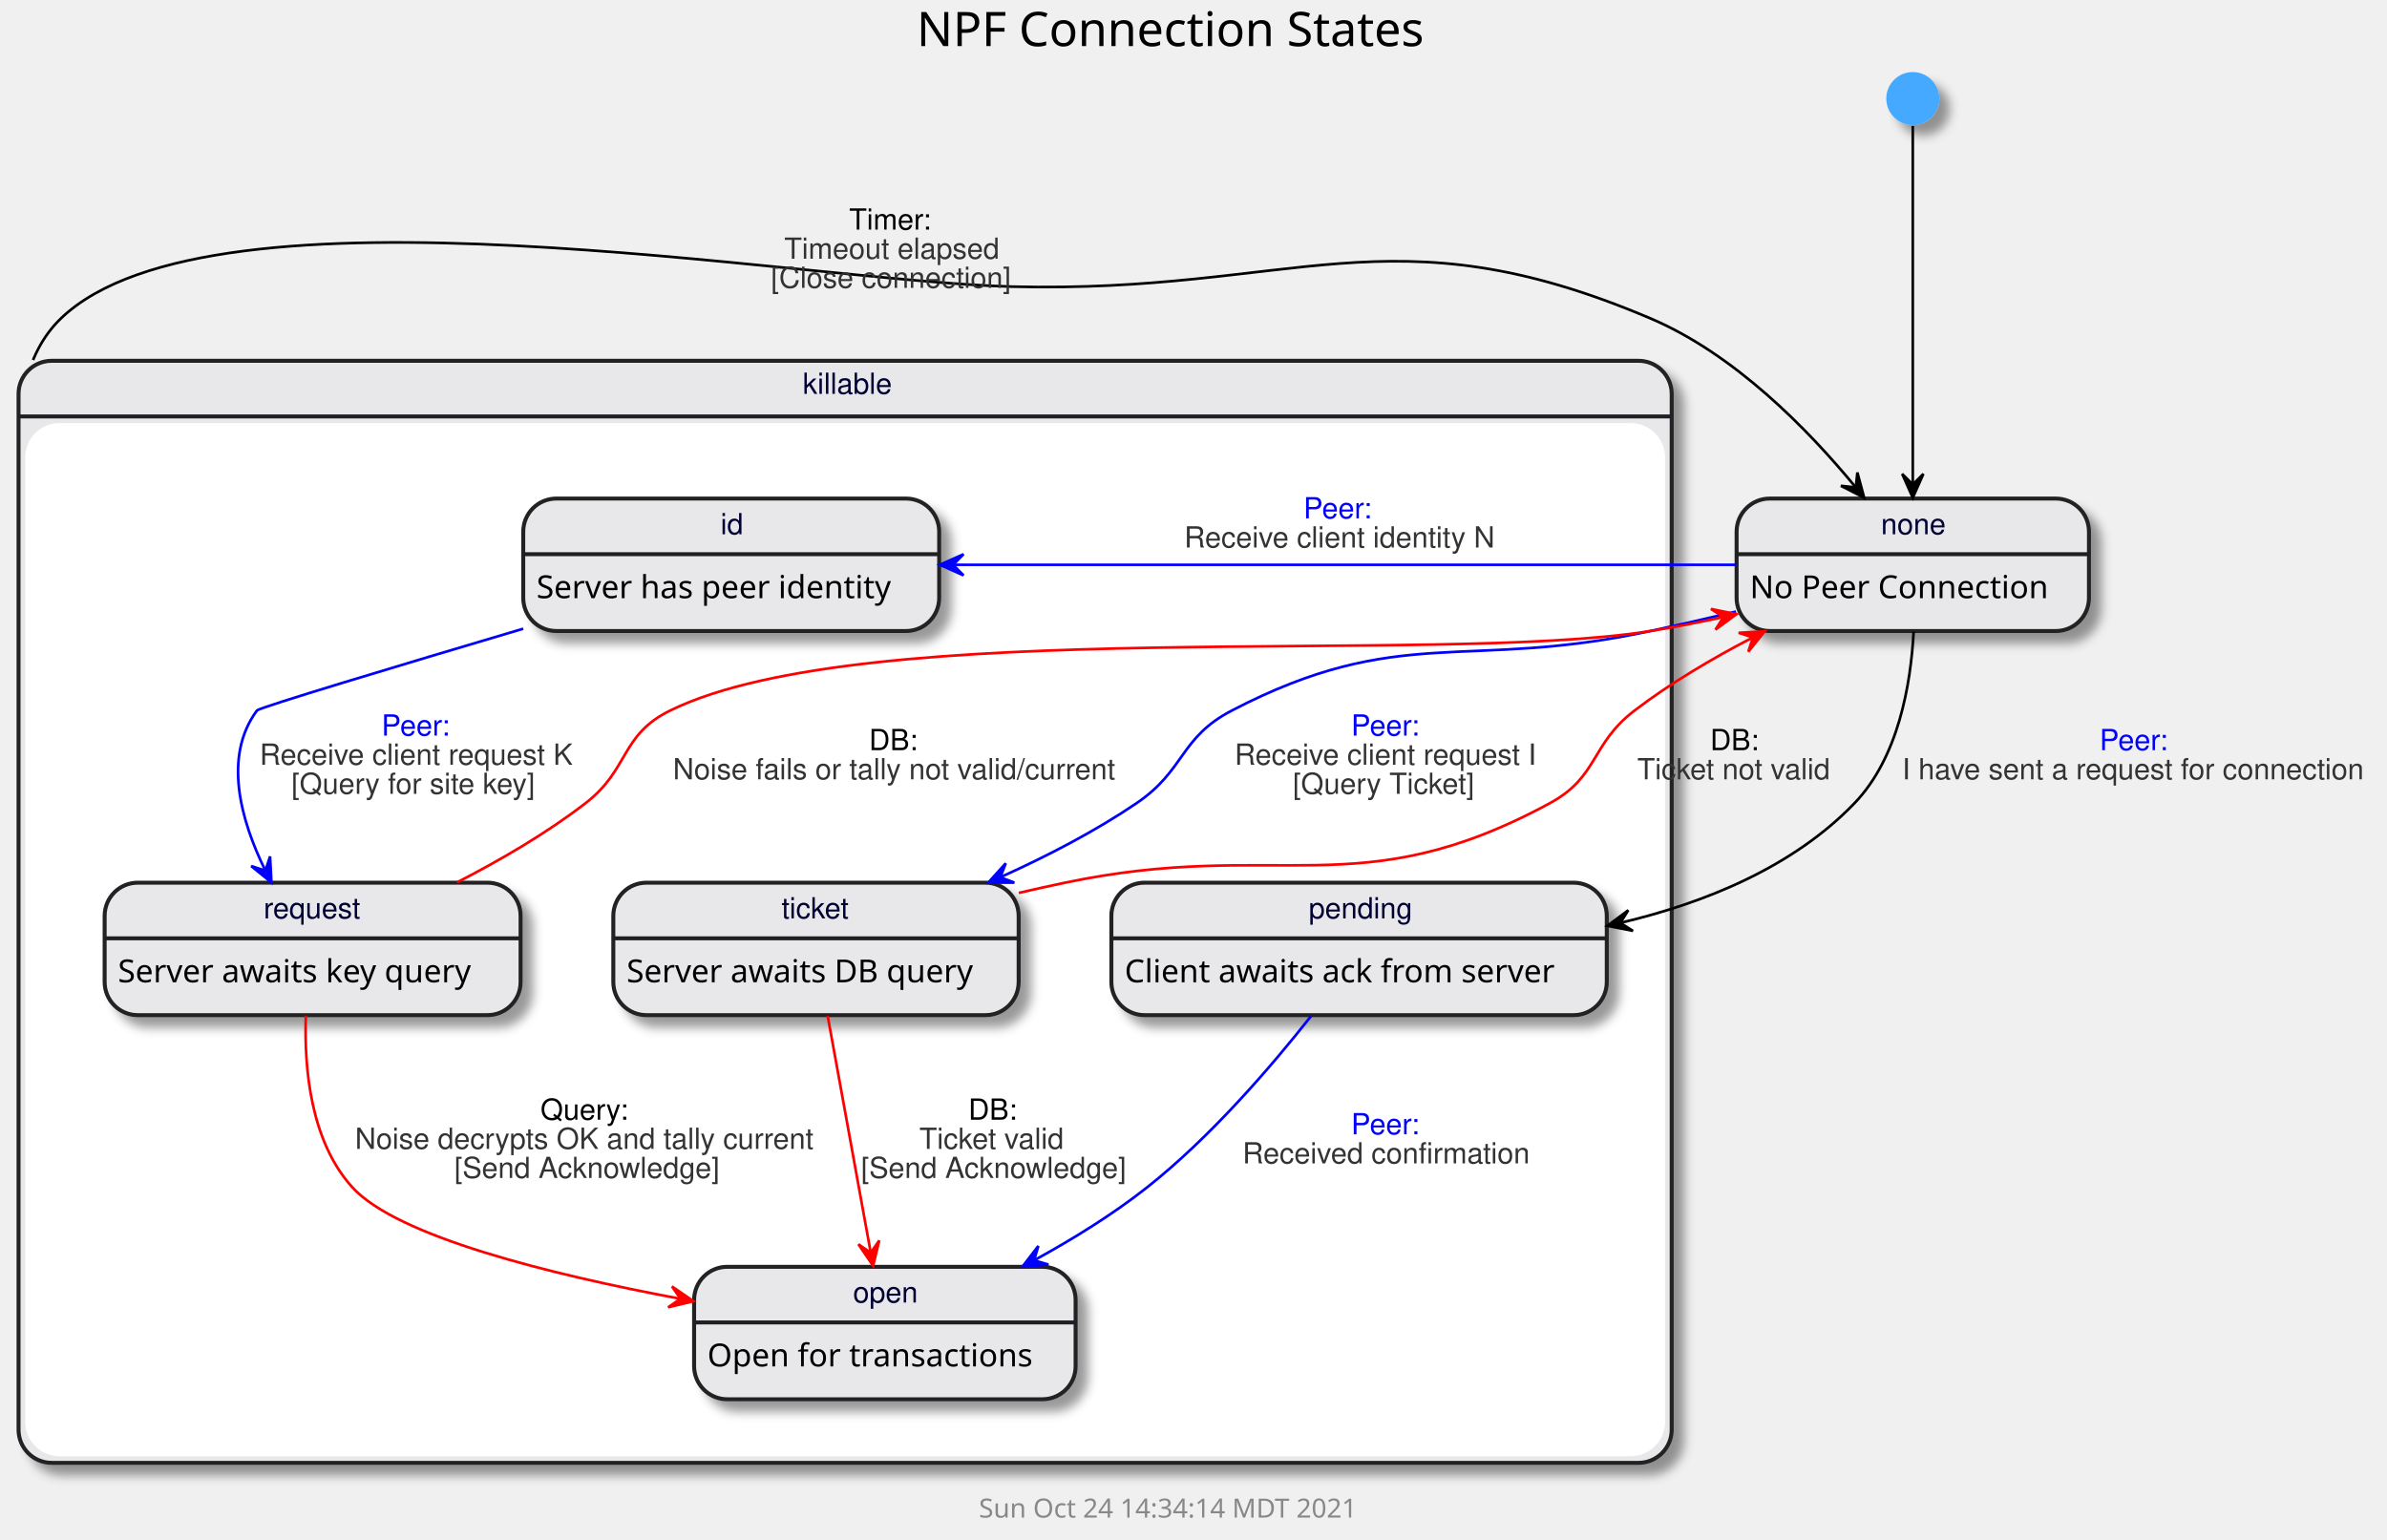
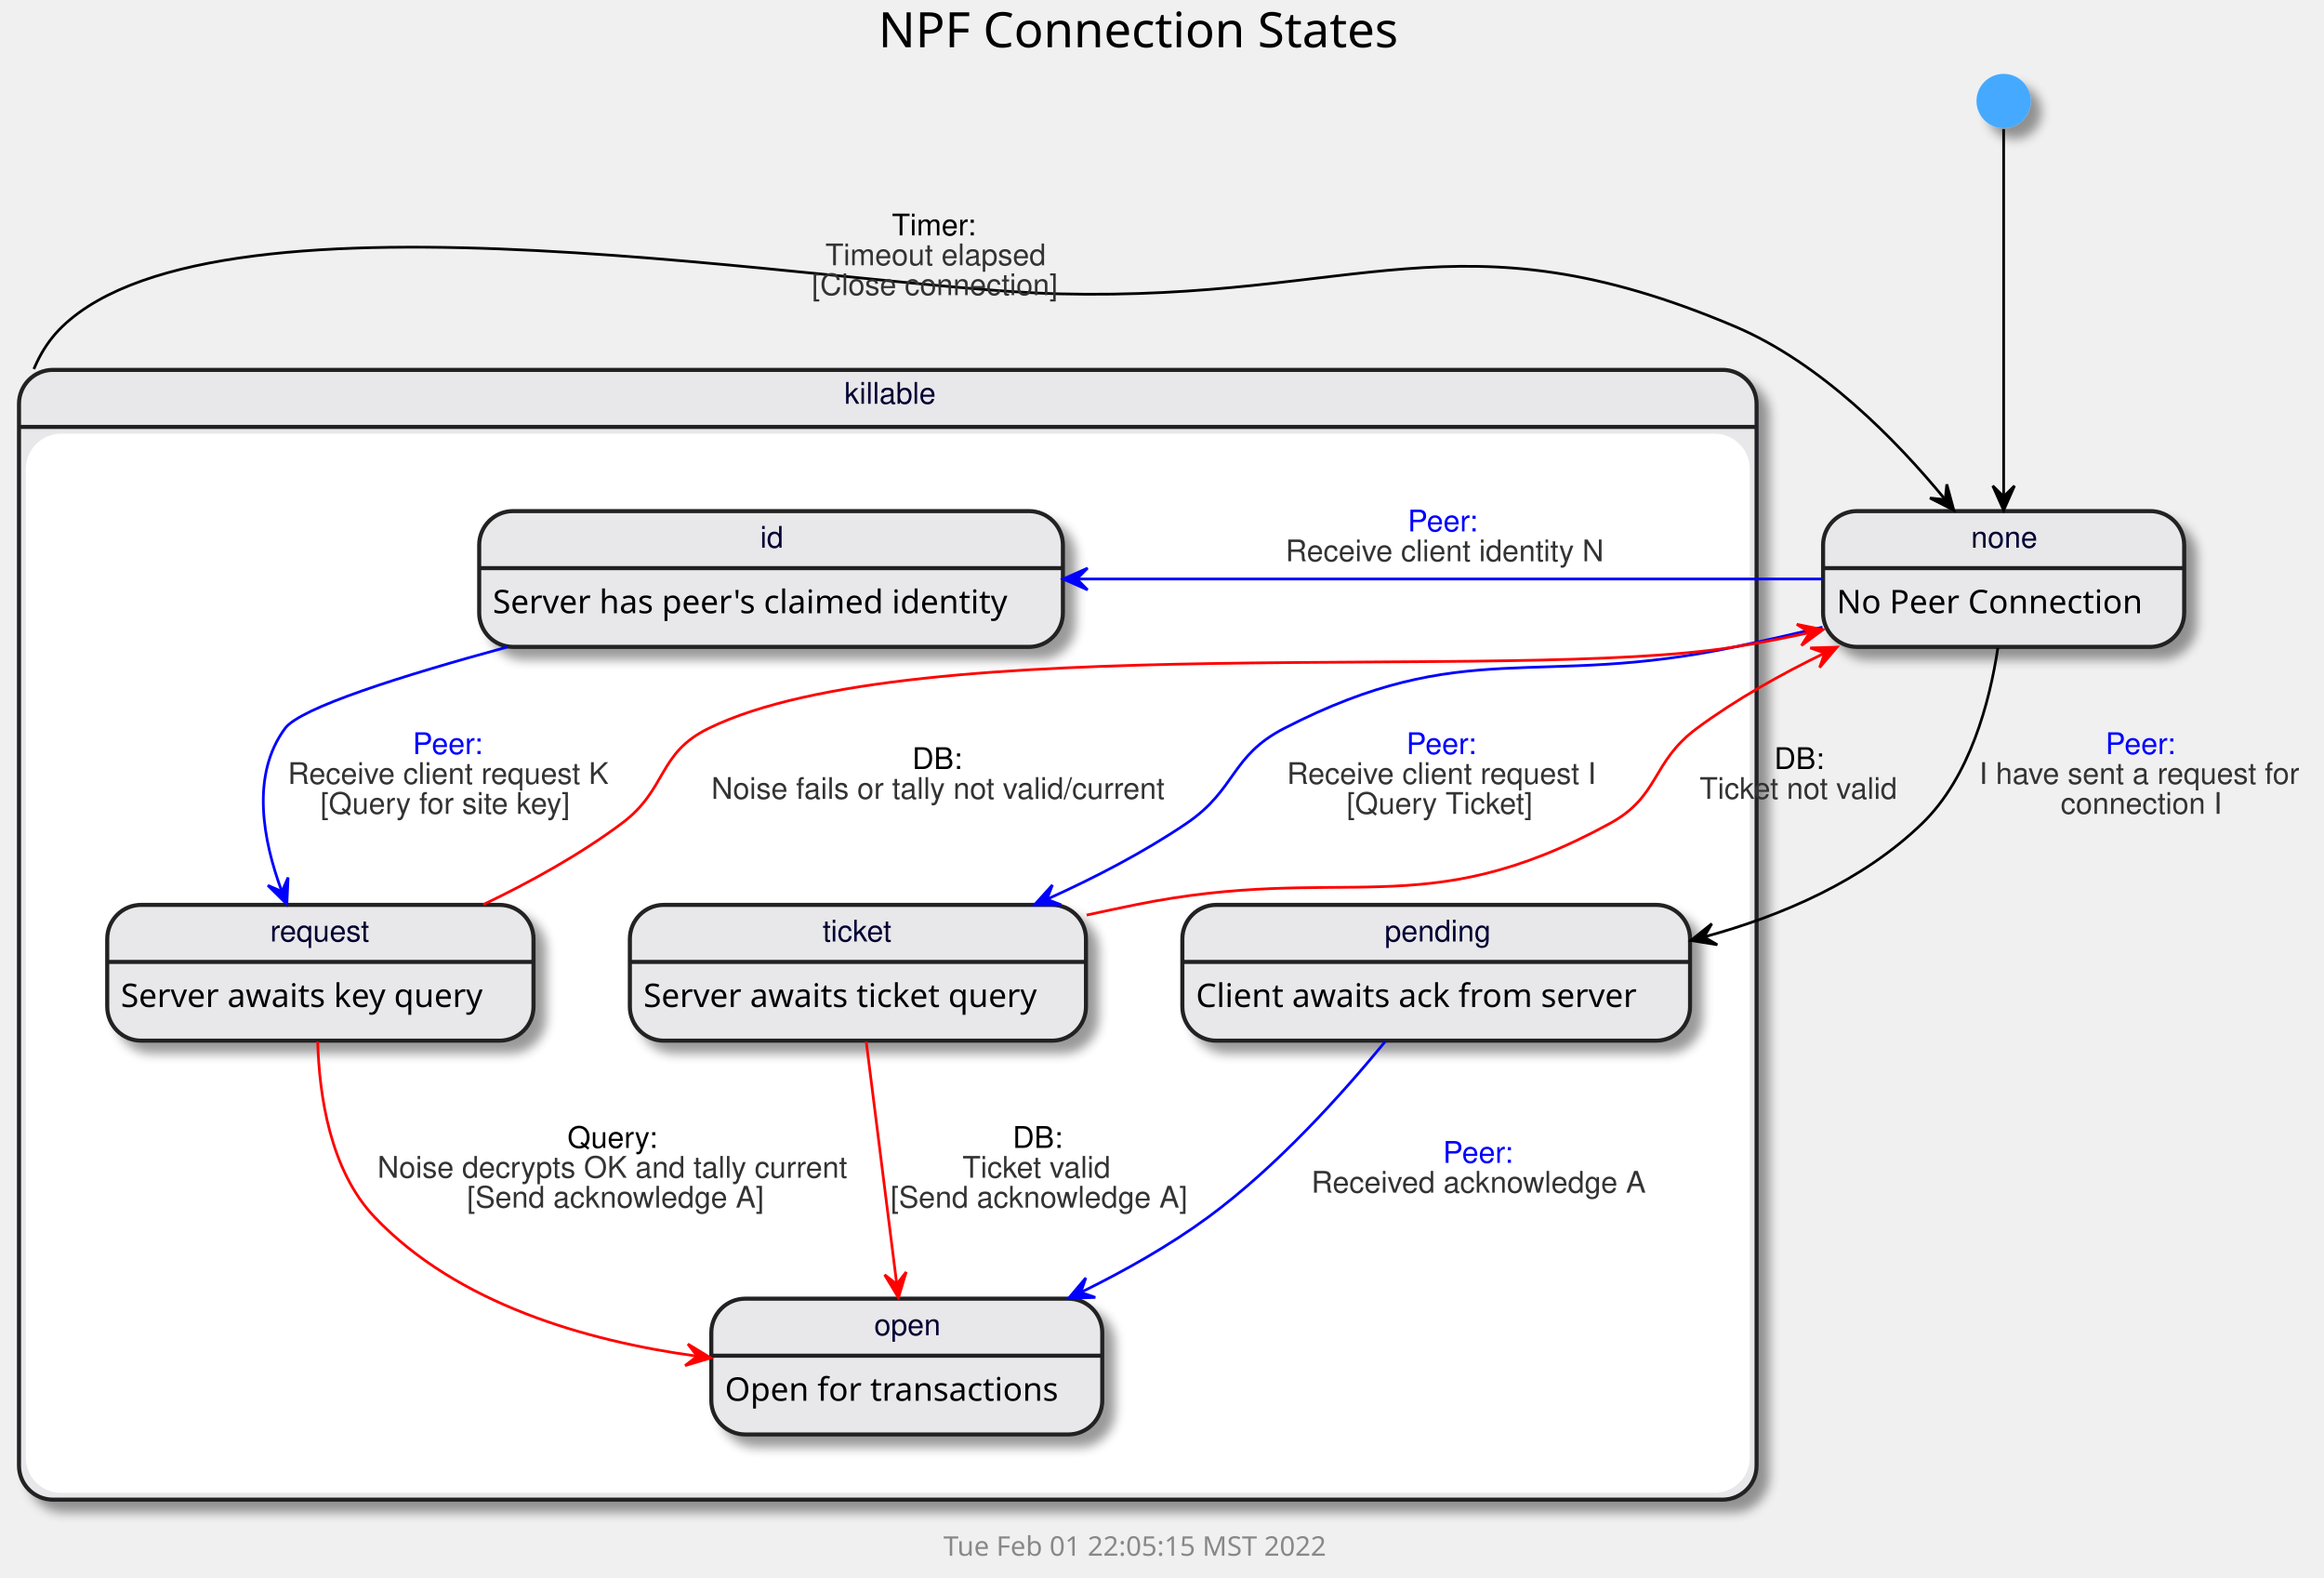
- <svg xmlns="http://www.w3.org/2000/svg" contentScriptType="application/ecmascript" contentStyleType="text/css" height="581px" preserveAspectRatio="none" style="width:901px;height:581px;background:#FFFFFF;" version="1.1" viewBox="0 0 901 581" width="901px" zoomAndPan="magnify">
+ <svg xmlns="http://www.w3.org/2000/svg" contentScriptType="application/ecmascript" contentStyleType="text/css" height="581px" preserveAspectRatio="none" style="width:856px;height:581px;background:#FFFFFF;" version="1.1" viewBox="0 0 856 581" width="856px" zoomAndPan="magnify">
  <defs>
-     <filter height="300%" id="f94ro5onyoxt6" width="300%" x="-1" y="-1">
+     <filter height="300%" id="f1sxp6wixa579s" width="300%" x="-1" y="-1">
      <feGaussianBlur result="blurOut" stdDeviation="2.0" />
      <feColorMatrix in="blurOut" result="blurOut2" type="matrix" values="0 0 0 0 0 0 0 0 0 0 0 0 0 0 0 0 0 0 .4 0" />
      <feOffset dx="4.0" dy="4.0" in="blurOut2" result="blurOut3" />
      <feBlend in="SourceGraphic" in2="blurOut3" mode="normal" />
    </filter>
  </defs>
  <g>
-     <text fill="#000000" font-family="sans-serif" font-size="18" lengthAdjust="spacing" textLength="196" x="346" y="17.402">NPF Connection States</text>
-     <rect fill="#E8E8EA" filter="url(#f94ro5onyoxt6)" height="416" rx="12.5" ry="12.5" style="stroke:#202024;stroke-width:1.5;" width="624" x="7" y="136.199" />
-     <rect fill="#FFFFFF" height="389" rx="12.5" ry="12.5" style="stroke:#FFFFFF;stroke-width:1.0;" width="618" x="10" y="160.199" />
-     <line style="stroke:#202024;stroke-width:1.5;" x1="7" x2="631" y1="157.199" y2="157.199" />
-     <text fill="#000033" font-family="Helvetica" font-size="11" lengthAdjust="spacing" textLength="32" x="303" y="148.669">killable</text>
+     <text fill="#000000" font-family="sans-serif" font-size="18" lengthAdjust="spacing" textLength="196" x="323.5" y="17.402">NPF Connection States</text>
+     <rect fill="#E8E8EA" filter="url(#f1sxp6wixa579s)" height="416" rx="12.5" ry="12.5" style="stroke:#202024;stroke-width:1.5;" width="640" x="7" y="136.199" />
+     <rect fill="#FFFFFF" height="389" rx="12.5" ry="12.5" style="stroke:#FFFFFF;stroke-width:1.0;" width="634" x="10" y="160.199" />
+     <line style="stroke:#202024;stroke-width:1.5;" x1="7" x2="647" y1="157.199" y2="157.199" />
+     <text fill="#000033" font-family="Helvetica" font-size="11" lengthAdjust="spacing" textLength="32" x="311" y="148.669">killable</text>
    <g id="killable.ticket">
-       <rect fill="#E8E8EA" filter="url(#f94ro5onyoxt6)" height="50" rx="12.5" ry="12.5" style="stroke:#202024;stroke-width:1.5;" width="153" x="231.5" y="333.199" />
-       <line style="stroke:#202024;stroke-width:1.5;" x1="231.5" x2="384.5" y1="354.199" y2="354.199" />
-       <text fill="#000033" font-family="Helvetica" font-size="11" lengthAdjust="spacing" textLength="26" x="295" y="346.669">ticket</text>
-       <text fill="#000000" font-family="sans-serif" font-size="12" lengthAdjust="spacing" textLength="133" x="236.5" y="370.801">Server awaits DB query</text>
+       <rect fill="#E8E8EA" filter="url(#f1sxp6wixa579s)" height="50" rx="12.5" ry="12.5" style="stroke:#202024;stroke-width:1.5;" width="168" x="232" y="333.199" />
+       <line style="stroke:#202024;stroke-width:1.5;" x1="232" x2="400" y1="354.199" y2="354.199" />
+       <text fill="#000033" font-family="Helvetica" font-size="11" lengthAdjust="spacing" textLength="26" x="303" y="346.669">ticket</text>
+       <text fill="#000000" font-family="sans-serif" font-size="12" lengthAdjust="spacing" textLength="148" x="237" y="370.801">Server awaits ticket query</text>
    </g>
    <g id="killable.id">
-       <rect fill="#E8E8EA" filter="url(#f94ro5onyoxt6)" height="50" rx="12.5" ry="12.5" style="stroke:#202024;stroke-width:1.5;" width="157" x="197.5" y="188.199" />
-       <line style="stroke:#202024;stroke-width:1.5;" x1="197.5" x2="354.5" y1="209.199" y2="209.199" />
-       <text fill="#000033" font-family="Helvetica" font-size="11" lengthAdjust="spacing" textLength="8" x="272" y="201.669">id</text>
-       <text fill="#000000" font-family="sans-serif" font-size="12" lengthAdjust="spacing" textLength="137" x="202.5" y="225.801">Server has peer identity</text>
+       <rect fill="#E8E8EA" filter="url(#f1sxp6wixa579s)" height="50" rx="12.5" ry="12.5" style="stroke:#202024;stroke-width:1.5;" width="215" x="176.5" y="188.199" />
+       <line style="stroke:#202024;stroke-width:1.5;" x1="176.5" x2="391.5" y1="209.199" y2="209.199" />
+       <text fill="#000033" font-family="Helvetica" font-size="11" lengthAdjust="spacing" textLength="8" x="280" y="201.669">id</text>
+       <text fill="#000000" font-family="sans-serif" font-size="12" lengthAdjust="spacing" textLength="195" x="181.5" y="225.801">Server has peer's claimed identity</text>
    </g>
    <g id="killable.request">
-       <rect fill="#E8E8EA" filter="url(#f94ro5onyoxt6)" height="50" rx="12.5" ry="12.5" style="stroke:#202024;stroke-width:1.5;" width="157" x="39.5" y="333.199" />
+       <rect fill="#E8E8EA" filter="url(#f1sxp6wixa579s)" height="50" rx="12.5" ry="12.5" style="stroke:#202024;stroke-width:1.5;" width="157" x="39.5" y="333.199" />
      <line style="stroke:#202024;stroke-width:1.5;" x1="39.5" x2="196.5" y1="354.199" y2="354.199" />
      <text fill="#000033" font-family="Helvetica" font-size="11" lengthAdjust="spacing" textLength="37" x="99.5" y="346.669">request</text>
      <text fill="#000000" font-family="sans-serif" font-size="12" lengthAdjust="spacing" textLength="137" x="44.5" y="370.801">Server awaits key query</text>
    </g>
    <g id="killable.pending">
-       <rect fill="#E8E8EA" filter="url(#f94ro5onyoxt6)" height="50" rx="12.5" ry="12.5" style="stroke:#202024;stroke-width:1.5;" width="187" x="419.5" y="333.199" />
-       <line style="stroke:#202024;stroke-width:1.5;" x1="419.5" x2="606.5" y1="354.199" y2="354.199" />
-       <text fill="#000033" font-family="Helvetica" font-size="11" lengthAdjust="spacing" textLength="38" x="494" y="346.669">pending</text>
-       <text fill="#000000" font-family="sans-serif" font-size="12" lengthAdjust="spacing" textLength="167" x="424.5" y="370.801">Client awaits ack from server</text>
+       <rect fill="#E8E8EA" filter="url(#f1sxp6wixa579s)" height="50" rx="12.5" ry="12.5" style="stroke:#202024;stroke-width:1.5;" width="187" x="435.5" y="333.199" />
+       <line style="stroke:#202024;stroke-width:1.5;" x1="435.5" x2="622.5" y1="354.199" y2="354.199" />
+       <text fill="#000033" font-family="Helvetica" font-size="11" lengthAdjust="spacing" textLength="38" x="510" y="346.669">pending</text>
+       <text fill="#000000" font-family="sans-serif" font-size="12" lengthAdjust="spacing" textLength="167" x="440.5" y="370.801">Client awaits ack from server</text>
    </g>
    <g id="killable.open">
-       <rect fill="#E8E8EA" filter="url(#f94ro5onyoxt6)" height="50" rx="12.5" ry="12.5" style="stroke:#202024;stroke-width:1.5;" width="144" x="262" y="478.199" />
+       <rect fill="#E8E8EA" filter="url(#f1sxp6wixa579s)" height="50" rx="12.5" ry="12.5" style="stroke:#202024;stroke-width:1.5;" width="144" x="262" y="478.199" />
      <line style="stroke:#202024;stroke-width:1.5;" x1="262" x2="406" y1="499.199" y2="499.199" />
      <text fill="#000033" font-family="Helvetica" font-size="11" lengthAdjust="spacing" textLength="24" x="322" y="491.669">open</text>
      <text fill="#000000" font-family="sans-serif" font-size="12" lengthAdjust="spacing" textLength="124" x="267" y="515.801">Open for transactions</text>
    </g>
-     <ellipse cx="722" cy="37.199" fill="#44AAFF" filter="url(#f94ro5onyoxt6)" rx="10" ry="10" style="stroke:none;stroke-width:1.0;" />
+     <ellipse cx="738" cy="37.199" fill="#44AAFF" filter="url(#f1sxp6wixa579s)" rx="10" ry="10" style="stroke:none;stroke-width:1.0;" />
    <g id="none">
-       <rect fill="#E8E8EA" filter="url(#f94ro5onyoxt6)" height="50" rx="12.5" ry="12.5" style="stroke:#202024;stroke-width:1.5;" width="133" x="655.5" y="188.199" />
-       <line style="stroke:#202024;stroke-width:1.5;" x1="655.5" x2="788.5" y1="209.199" y2="209.199" />
-       <text fill="#000033" font-family="Helvetica" font-size="11" lengthAdjust="spacing" textLength="24" x="710" y="201.669">none</text>
-       <text fill="#000000" font-family="sans-serif" font-size="12" lengthAdjust="spacing" textLength="113" x="660.5" y="225.801">No Peer Connection</text>
+       <rect fill="#E8E8EA" filter="url(#f1sxp6wixa579s)" height="50" rx="12.5" ry="12.5" style="stroke:#202024;stroke-width:1.5;" width="133" x="671.5" y="188.199" />
+       <line style="stroke:#202024;stroke-width:1.5;" x1="671.5" x2="804.5" y1="209.199" y2="209.199" />
+       <text fill="#000033" font-family="Helvetica" font-size="11" lengthAdjust="spacing" textLength="24" x="726" y="201.669">none</text>
+       <text fill="#000000" font-family="sans-serif" font-size="12" lengthAdjust="spacing" textLength="113" x="676.5" y="225.801">No Peer Connection</text>
    </g>
-     <path d="M722,47.549 C722,72.689 722,142.469 722,182.659 " fill="none" id="*start-to-none" style="stroke:#000000;stroke-width:1.0;" />
-     <polygon fill="#000000" points="722,187.889,726,178.889,722,182.889,718,178.889,722,187.889" style="stroke:#000000;stroke-width:1.0;" />
-     <path d="M655.27,230.859 C644.5,233.409 633.46,235.939 623,238.199 C553.13,253.289 528.42,235.229 465,268.199 C445.2,278.489 447.47,290.679 429,303.199 C413.33,313.819 395.24,323.179 377.9,331.009 " fill="none" id="none-to-ticket" style="stroke:#0000FF;stroke-width:1.0;" />
-     <polygon fill="#0000FF" points="373.03,333.179,382.879,333.185,377.6,331.151,379.634,325.873,373.03,333.179" style="stroke:#0000FF;stroke-width:1.0;" />
-     <text fill="#0000FF" font-family="Helvetica" font-size="11" lengthAdjust="spacing" textLength="26" x="510" y="277.669">Peer:</text>
-     <text fill="#333333" font-family="Helvetica" font-size="11" lengthAdjust="spacing" textLength="114" x="466" y="288.669">Receive client request I</text>
-     <text fill="#333333" font-family="Helvetica" font-size="11" lengthAdjust="spacing" textLength="70" x="488" y="299.669">[Query Ticket]</text>
-     <path d="M384.56,337.059 C390.45,335.689 396.31,334.389 402,333.199 C482.67,316.319 512.53,342.449 585,303.199 C603.53,293.159 600.25,280.999 617,268.199 C630.51,257.879 646.28,248.579 661.43,240.719 " fill="none" id="ticket-to-none" style="stroke:#FF0000;stroke-width:1.0;" />
-     <polygon fill="#FF0000" points="666.11,238.329,656.276,238.877,661.661,240.611,659.927,245.995,666.11,238.329" style="stroke:#FF0000;stroke-width:1.0;" />
-     <text fill="#000000" font-family="Helvetica" font-size="11" lengthAdjust="spacing" textLength="18" x="645.5" y="283.169">DB:</text>
-     <text fill="#333333" font-family="Helvetica" font-size="11" lengthAdjust="spacing" textLength="73" x="618" y="294.169">Ticket not valid</text>
-     <path d="M312.41,383.459 C316.89,408.109 323.84,446.329 328.64,472.709 " fill="none" id="ticket-to-open" style="stroke:#FF0000;stroke-width:1.0;" />
-     <polygon fill="#FF0000" points="329.57,477.819,331.888,468.247,328.672,472.901,324.018,469.684,329.57,477.819" style="stroke:#FF0000;stroke-width:1.0;" />
-     <text fill="#000000" font-family="Helvetica" font-size="11" lengthAdjust="spacing" textLength="18" x="365.5" y="422.669">DB:</text>
-     <text fill="#333333" font-family="Helvetica" font-size="11" lengthAdjust="spacing" textLength="55" x="347" y="433.669">Ticket valid</text>
-     <text fill="#333333" font-family="Helvetica" font-size="11" lengthAdjust="spacing" textLength="99" x="325" y="444.669">[Send Acknowledge]</text>
-     <path d="M700.39,183.869 C682.4,161.989 654.67,133.659 623,120.199 C524.3,78.239 489.21,110.869 382,108.199 C302.2,106.209 80.59,64.919 23,120.199 C19.434,123.622 16.604,127.549 14.385,131.811 C13.831,132.877 13.314,133.964 12.834,135.069 C12.714,135.345 12.596,135.623 12.481,135.901 " fill="none" id="none-backto-killable" style="stroke:#000000;stroke-width:1.0;" />
-     <polygon fill="#000000" points="703.64,187.869,701.09,178.356,700.496,183.982,694.87,183.387,703.64,187.869" style="stroke:#000000;stroke-width:1.0;" />
-     <text fill="#000000" font-family="Helvetica" font-size="11" lengthAdjust="spacing" textLength="31" x="320.5" y="86.669">Timer:</text>
-     <text fill="#333333" font-family="Helvetica" font-size="11" lengthAdjust="spacing" textLength="80" x="296" y="97.669">Timeout elapsed</text>
-     <text fill="#333333" font-family="Helvetica" font-size="11" lengthAdjust="spacing" textLength="90" x="291" y="108.669">[Close connection]</text>
-     <path d="M655.35,213.199 C576.56,213.199 445.36,213.199 359.77,213.199 " fill="none" id="none-to-id" style="stroke:#0000FF;stroke-width:1.0;" />
-     <polygon fill="#0000FF" points="354.71,213.199,363.71,217.199,359.71,213.199,363.71,209.199,354.71,213.199" style="stroke:#0000FF;stroke-width:1.0;" />
-     <text fill="#0000FF" font-family="Helvetica" font-size="11" lengthAdjust="spacing" textLength="26" x="492" y="195.669">Peer:</text>
-     <text fill="#333333" font-family="Helvetica" font-size="11" lengthAdjust="spacing" textLength="116" x="447" y="206.669">Receive client identity N</text>
-     <path d="M197.5,237.329 C149.78,251.469 97.83,267.079 97,268.199 C84.08,285.589 90.9,309.719 100.08,328.469 " fill="none" id="id-to-request" style="stroke:#0000FF;stroke-width:1.0;" />
-     <polygon fill="#0000FF" points="102.46,333.119,101.937,323.284,100.19,328.664,94.81,326.917,102.46,333.119" style="stroke:#0000FF;stroke-width:1.0;" />
-     <text fill="#0000FF" font-family="Helvetica" font-size="11" lengthAdjust="spacing" textLength="26" x="144" y="277.669">Peer:</text>
-     <text fill="#333333" font-family="Helvetica" font-size="11" lengthAdjust="spacing" textLength="118" x="98" y="288.669">Receive client request K</text>
-     <text fill="#333333" font-family="Helvetica" font-size="11" lengthAdjust="spacing" textLength="94" x="110" y="299.669">[Query for site key]</text>
-     <path d="M115.45,383.389 C114.76,403.239 117.19,430.809 133,448.199 C149.86,466.749 207.48,481.049 256.72,490.259 " fill="none" id="request-to-open" style="stroke:#FF0000;stroke-width:1.0;" />
-     <polygon fill="#FF0000" points="261.77,491.199,253.654,485.62,256.854,490.285,252.19,493.486,261.77,491.199" style="stroke:#FF0000;stroke-width:1.0;" />
-     <text fill="#000000" font-family="Helvetica" font-size="11" lengthAdjust="spacing" textLength="34" x="204" y="422.669">Query:</text>
-     <text fill="#333333" font-family="Helvetica" font-size="11" lengthAdjust="spacing" textLength="174" x="134" y="433.669">Noise decrypts OK and tally current</text>
-     <text fill="#333333" font-family="Helvetica" font-size="11" lengthAdjust="spacing" textLength="99" x="171.5" y="444.669">[Send Acknowledge]</text>
-     <path d="M172.54,333.069 C188.85,324.699 206.29,314.539 221,303.199 C237.7,290.339 234.07,277.469 253,268.199 C327.08,231.909 541.55,251.289 623,238.199 C631.91,236.769 641.21,234.949 650.38,232.959 " fill="none" id="request-to-none" style="stroke:#FF0000;stroke-width:1.0;" />
-     <polygon fill="#FF0000" points="655.46,231.839,645.812,229.86,650.576,232.91,647.526,237.674,655.46,231.839" style="stroke:#FF0000;stroke-width:1.0;" />
-     <text fill="#000000" font-family="Helvetica" font-size="11" lengthAdjust="spacing" textLength="18" x="328" y="283.169">DB:</text>
-     <text fill="#333333" font-family="Helvetica" font-size="11" lengthAdjust="spacing" textLength="166" x="254" y="294.169">Noise fails or tally not valid/current</text>
-     <path d="M722.32,238.489 C721.26,258.399 716.55,285.989 700,303.199 C676.87,327.239 643.78,340.769 611.84,348.319 " fill="none" id="none-to-pending" style="stroke:#000000;stroke-width:1.0;" />
-     <polygon fill="#000000" points="606.72,349.479,616.38,351.399,611.597,348.378,614.618,343.595,606.72,349.479" style="stroke:#000000;stroke-width:1.0;" />
-     <text fill="#0000FF" font-family="Helvetica" font-size="11" lengthAdjust="spacing" textLength="26" x="792.5" y="283.169">Peer:</text>
-     <text fill="#333333" font-family="Helvetica" font-size="11" lengthAdjust="spacing" textLength="175" x="718" y="294.169">I have sent a request for connection</text>
-     <path d="M494.87,383.559 C479.78,402.719 456.96,429.259 433,448.199 C420.06,458.429 404.9,467.779 390.4,475.719 " fill="none" id="pending-to-open" style="stroke:#0000FF;stroke-width:1.0;" />
-     <polygon fill="#0000FF" points="385.93,478.139,395.748,477.366,390.325,475.756,391.935,470.333,385.93,478.139" style="stroke:#0000FF;stroke-width:1.0;" />
-     <text fill="#0000FF" font-family="Helvetica" font-size="11" lengthAdjust="spacing" textLength="26" x="510" y="428.169">Peer:</text>
-     <text fill="#333333" font-family="Helvetica" font-size="11" lengthAdjust="spacing" textLength="108" x="469" y="439.169">Received confirmation</text>
-     <text fill="#888888" font-family="sans-serif" font-size="10" lengthAdjust="spacing" textLength="149" x="369.5" y="572.867">Sun Oct 24 14:34:14 MDT 2021</text>
+     <path d="M738,47.549 C738,72.689 738,142.469 738,182.659 " fill="none" id="*start-to-none" style="stroke:#000000;stroke-width:1.0;" />
+     <polygon fill="#000000" points="738,187.889,742,178.889,738,182.889,734,178.889,738,187.889" style="stroke:#000000;stroke-width:1.0;" />
+     <path d="M671.29,230.939 C660.52,233.479 649.47,235.989 639,238.199 C565.65,253.709 539.67,233.909 473,268.199 C453.16,278.409 455.47,290.679 437,303.199 C421.33,313.819 403.24,323.179 385.9,331.009 " fill="none" id="none-to-ticket" style="stroke:#0000FF;stroke-width:1.0;" />
+     <polygon fill="#0000FF" points="381.03,333.179,390.879,333.185,385.6,331.151,387.634,325.873,381.03,333.179" style="stroke:#0000FF;stroke-width:1.0;" />
+     <text fill="#0000FF" font-family="Helvetica" font-size="11" lengthAdjust="spacing" textLength="26" x="518" y="277.669">Peer:</text>
+     <text fill="#333333" font-family="Helvetica" font-size="11" lengthAdjust="spacing" textLength="114" x="474" y="288.669">Receive client request I</text>
+     <text fill="#333333" font-family="Helvetica" font-size="11" lengthAdjust="spacing" textLength="70" x="496" y="299.669">[Query Ticket]</text>
+     <path d="M400.24,336.949 C406.24,335.639 412.21,334.379 418,333.199 C495.33,317.489 523.75,341.029 593,303.199 C611.5,293.099 608.07,280.749 625,268.199 C639.29,257.609 655.99,248.269 672.09,240.469 " fill="none" id="ticket-to-none" style="stroke:#FF0000;stroke-width:1.0;" />
+     <polygon fill="#FF0000" points="676.62,238.309,666.775,238.581,672.109,240.465,670.224,245.799,676.62,238.309" style="stroke:#FF0000;stroke-width:1.0;" />
+     <text fill="#000000" font-family="Helvetica" font-size="11" lengthAdjust="spacing" textLength="18" x="653.5" y="283.169">DB:</text>
+     <text fill="#333333" font-family="Helvetica" font-size="11" lengthAdjust="spacing" textLength="73" x="626" y="294.169">Ticket not valid</text>
+     <path d="M319.05,383.459 C322.16,408.109 326.97,446.329 330.29,472.709 " fill="none" id="ticket-to-open" style="stroke:#FF0000;stroke-width:1.0;" />
+     <polygon fill="#FF0000" points="330.93,477.819,333.766,468.387,330.301,472.859,325.83,469.394,330.93,477.819" style="stroke:#FF0000;stroke-width:1.0;" />
+     <text fill="#000000" font-family="Helvetica" font-size="11" lengthAdjust="spacing" textLength="18" x="373" y="422.669">DB:</text>
+     <text fill="#333333" font-family="Helvetica" font-size="11" lengthAdjust="spacing" textLength="55" x="354.5" y="433.669">Ticket valid</text>
+     <text fill="#333333" font-family="Helvetica" font-size="11" lengthAdjust="spacing" textLength="108" x="328" y="444.669">[Send acknowledge A]</text>
+     <path d="M716.4,183.849 C698.41,161.969 670.68,133.639 639,120.199 C537,76.939 500.76,110.869 390,108.199 C308.42,106.239 81.9,63.729 23,120.199 C19.433,123.619 16.602,127.544 14.382,131.806 C13.828,132.871 13.311,133.958 12.831,135.062 C12.71,135.338 12.593,135.616 12.477,135.894 " fill="none" id="none-backto-killable" style="stroke:#000000;stroke-width:1.0;" />
+     <polygon fill="#000000" points="719.64,187.859,717.069,178.352,716.487,183.979,710.86,183.397,719.64,187.859" style="stroke:#000000;stroke-width:1.0;" />
+     <text fill="#000000" font-family="Helvetica" font-size="11" lengthAdjust="spacing" textLength="31" x="328.5" y="86.669">Timer:</text>
+     <text fill="#333333" font-family="Helvetica" font-size="11" lengthAdjust="spacing" textLength="80" x="304" y="97.669">Timeout elapsed</text>
+     <text fill="#333333" font-family="Helvetica" font-size="11" lengthAdjust="spacing" textLength="90" x="299" y="108.669">[Close connection]</text>
+     <path d="M671.27,213.199 C599.17,213.199 483.03,213.199 396.71,213.199 " fill="none" id="none-to-id" style="stroke:#0000FF;stroke-width:1.0;" />
+     <polygon fill="#0000FF" points="391.59,213.199,400.59,217.199,396.59,213.199,400.59,209.199,391.59,213.199" style="stroke:#0000FF;stroke-width:1.0;" />
+     <text fill="#0000FF" font-family="Helvetica" font-size="11" lengthAdjust="spacing" textLength="26" x="518.5" y="195.669">Peer:</text>
+     <text fill="#333333" font-family="Helvetica" font-size="11" lengthAdjust="spacing" textLength="116" x="473.5" y="206.669">Receive client identity N</text>
+     <path d="M186.99,238.209 C147.89,248.849 110.61,260.639 105,268.199 C92.3,285.299 96.83,309.459 103.83,328.289 " fill="none" id="id-to-request" style="stroke:#0000FF;stroke-width:1.0;" />
+     <polygon fill="#0000FF" points="105.65,332.949,106.11,323.111,103.835,328.29,98.656,326.015,105.65,332.949" style="stroke:#0000FF;stroke-width:1.0;" />
+     <text fill="#0000FF" font-family="Helvetica" font-size="11" lengthAdjust="spacing" textLength="26" x="152" y="277.669">Peer:</text>
+     <text fill="#333333" font-family="Helvetica" font-size="11" lengthAdjust="spacing" textLength="118" x="106" y="288.669">Receive client request K</text>
+     <text fill="#333333" font-family="Helvetica" font-size="11" lengthAdjust="spacing" textLength="94" x="118" y="299.669">[Query for site key]</text>
+     <path d="M117.02,383.499 C117.56,403.409 121.61,431.009 138,448.199 C168.42,480.109 215.8,493.729 256.37,499.319 " fill="none" id="request-to-open" style="stroke:#FF0000;stroke-width:1.0;" />
+     <polygon fill="#FF0000" points="261.79,500.029,253.379,494.905,256.832,499.386,252.35,502.839,261.79,500.029" style="stroke:#FF0000;stroke-width:1.0;" />
+     <text fill="#000000" font-family="Helvetica" font-size="11" lengthAdjust="spacing" textLength="34" x="209" y="422.669">Query:</text>
+     <text fill="#333333" font-family="Helvetica" font-size="11" lengthAdjust="spacing" textLength="174" x="139" y="433.669">Noise decrypts OK and tally current</text>
+     <text fill="#333333" font-family="Helvetica" font-size="11" lengthAdjust="spacing" textLength="108" x="172" y="444.669">[Send acknowledge A]</text>
+     <path d="M178,333.089 C195.24,324.839 213.55,314.739 229,303.199 C245.89,290.589 242.06,277.459 261,268.199 C336.7,231.189 555.79,251.499 639,238.199 C647.91,236.769 657.21,234.959 666.38,232.979 " fill="none" id="request-to-none" style="stroke:#FF0000;stroke-width:1.0;" />
+     <polygon fill="#FF0000" points="671.46,231.859,661.811,229.886,666.577,232.933,663.529,237.699,671.46,231.859" style="stroke:#FF0000;stroke-width:1.0;" />
+     <text fill="#000000" font-family="Helvetica" font-size="11" lengthAdjust="spacing" textLength="18" x="336" y="283.169">DB:</text>
+     <text fill="#333333" font-family="Helvetica" font-size="11" lengthAdjust="spacing" textLength="166" x="262" y="294.169">Noise fails or tally not valid/current</text>
+     <path d="M735.87,238.589 C732.85,258.549 725.57,286.189 708,303.199 C686.29,324.229 656.69,337.099 627.81,344.969 " fill="none" id="none-to-pending" style="stroke:#000000;stroke-width:1.0;" />
+     <polygon fill="#000000" points="622.81,346.289,632.531,347.873,627.646,345.02,630.499,340.135,622.81,346.289" style="stroke:#000000;stroke-width:1.0;" />
+     <text fill="#0000FF" font-family="Helvetica" font-size="11" lengthAdjust="spacing" textLength="26" x="775.5" y="277.669">Peer:</text>
+     <text fill="#333333" font-family="Helvetica" font-size="11" lengthAdjust="spacing" textLength="119" x="729" y="288.669">I have sent a request for</text>
+     <text fill="#333333" font-family="Helvetica" font-size="11" lengthAdjust="spacing" textLength="59" x="759" y="299.669">connection I</text>
+     <path d="M510.3,383.419 C494.46,402.749 470.34,429.579 445,448.199 C430.83,458.609 414.35,467.889 398.49,475.689 " fill="none" id="pending-to-open" style="stroke:#0000FF;stroke-width:1.0;" />
+     <polygon fill="#0000FF" points="393.59,478.069,403.433,477.735,398.087,475.885,399.938,470.539,393.59,478.069" style="stroke:#0000FF;stroke-width:1.0;" />
+     <text fill="#0000FF" font-family="Helvetica" font-size="11" lengthAdjust="spacing" textLength="26" x="531.5" y="428.169">Peer:</text>
+     <text fill="#333333" font-family="Helvetica" font-size="11" lengthAdjust="spacing" textLength="123" x="483" y="439.169">Received acknowledge A</text>
+     <text fill="#888888" font-family="sans-serif" font-size="10" lengthAdjust="spacing" textLength="148" x="347.5" y="572.867">Tue Feb 01 22:05:15 MST 2022</text>
  </g>
</svg>
